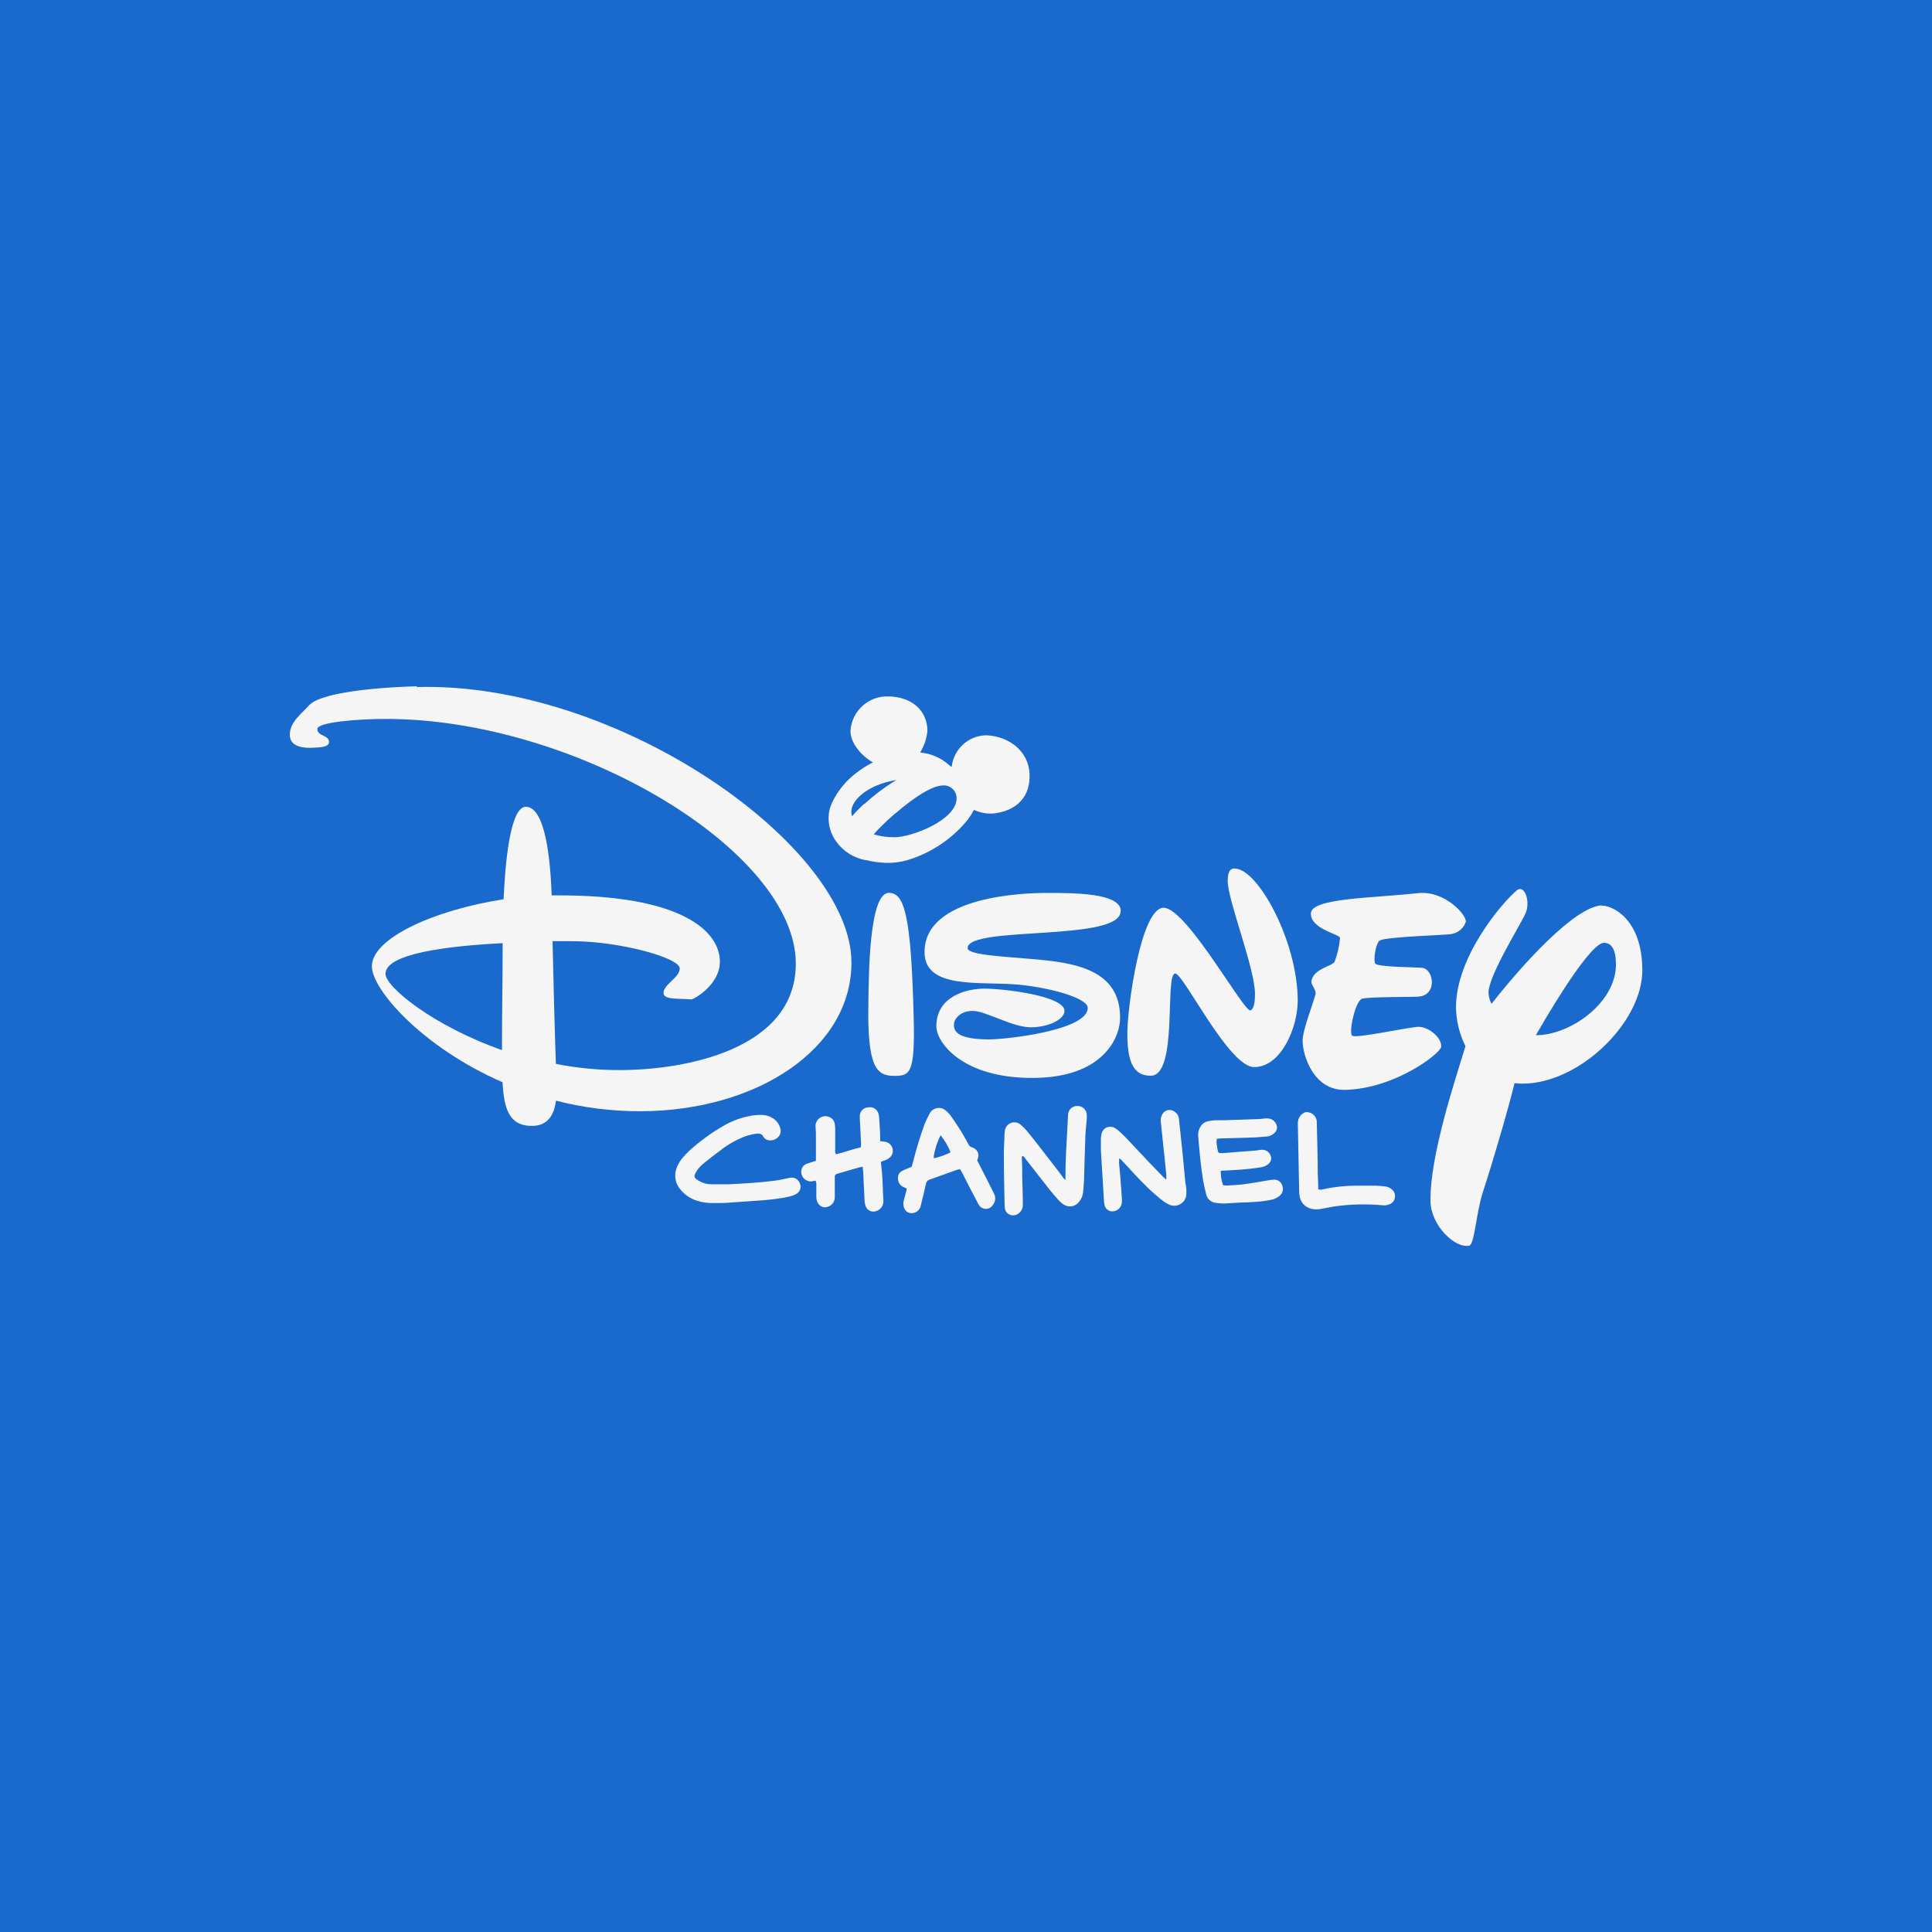
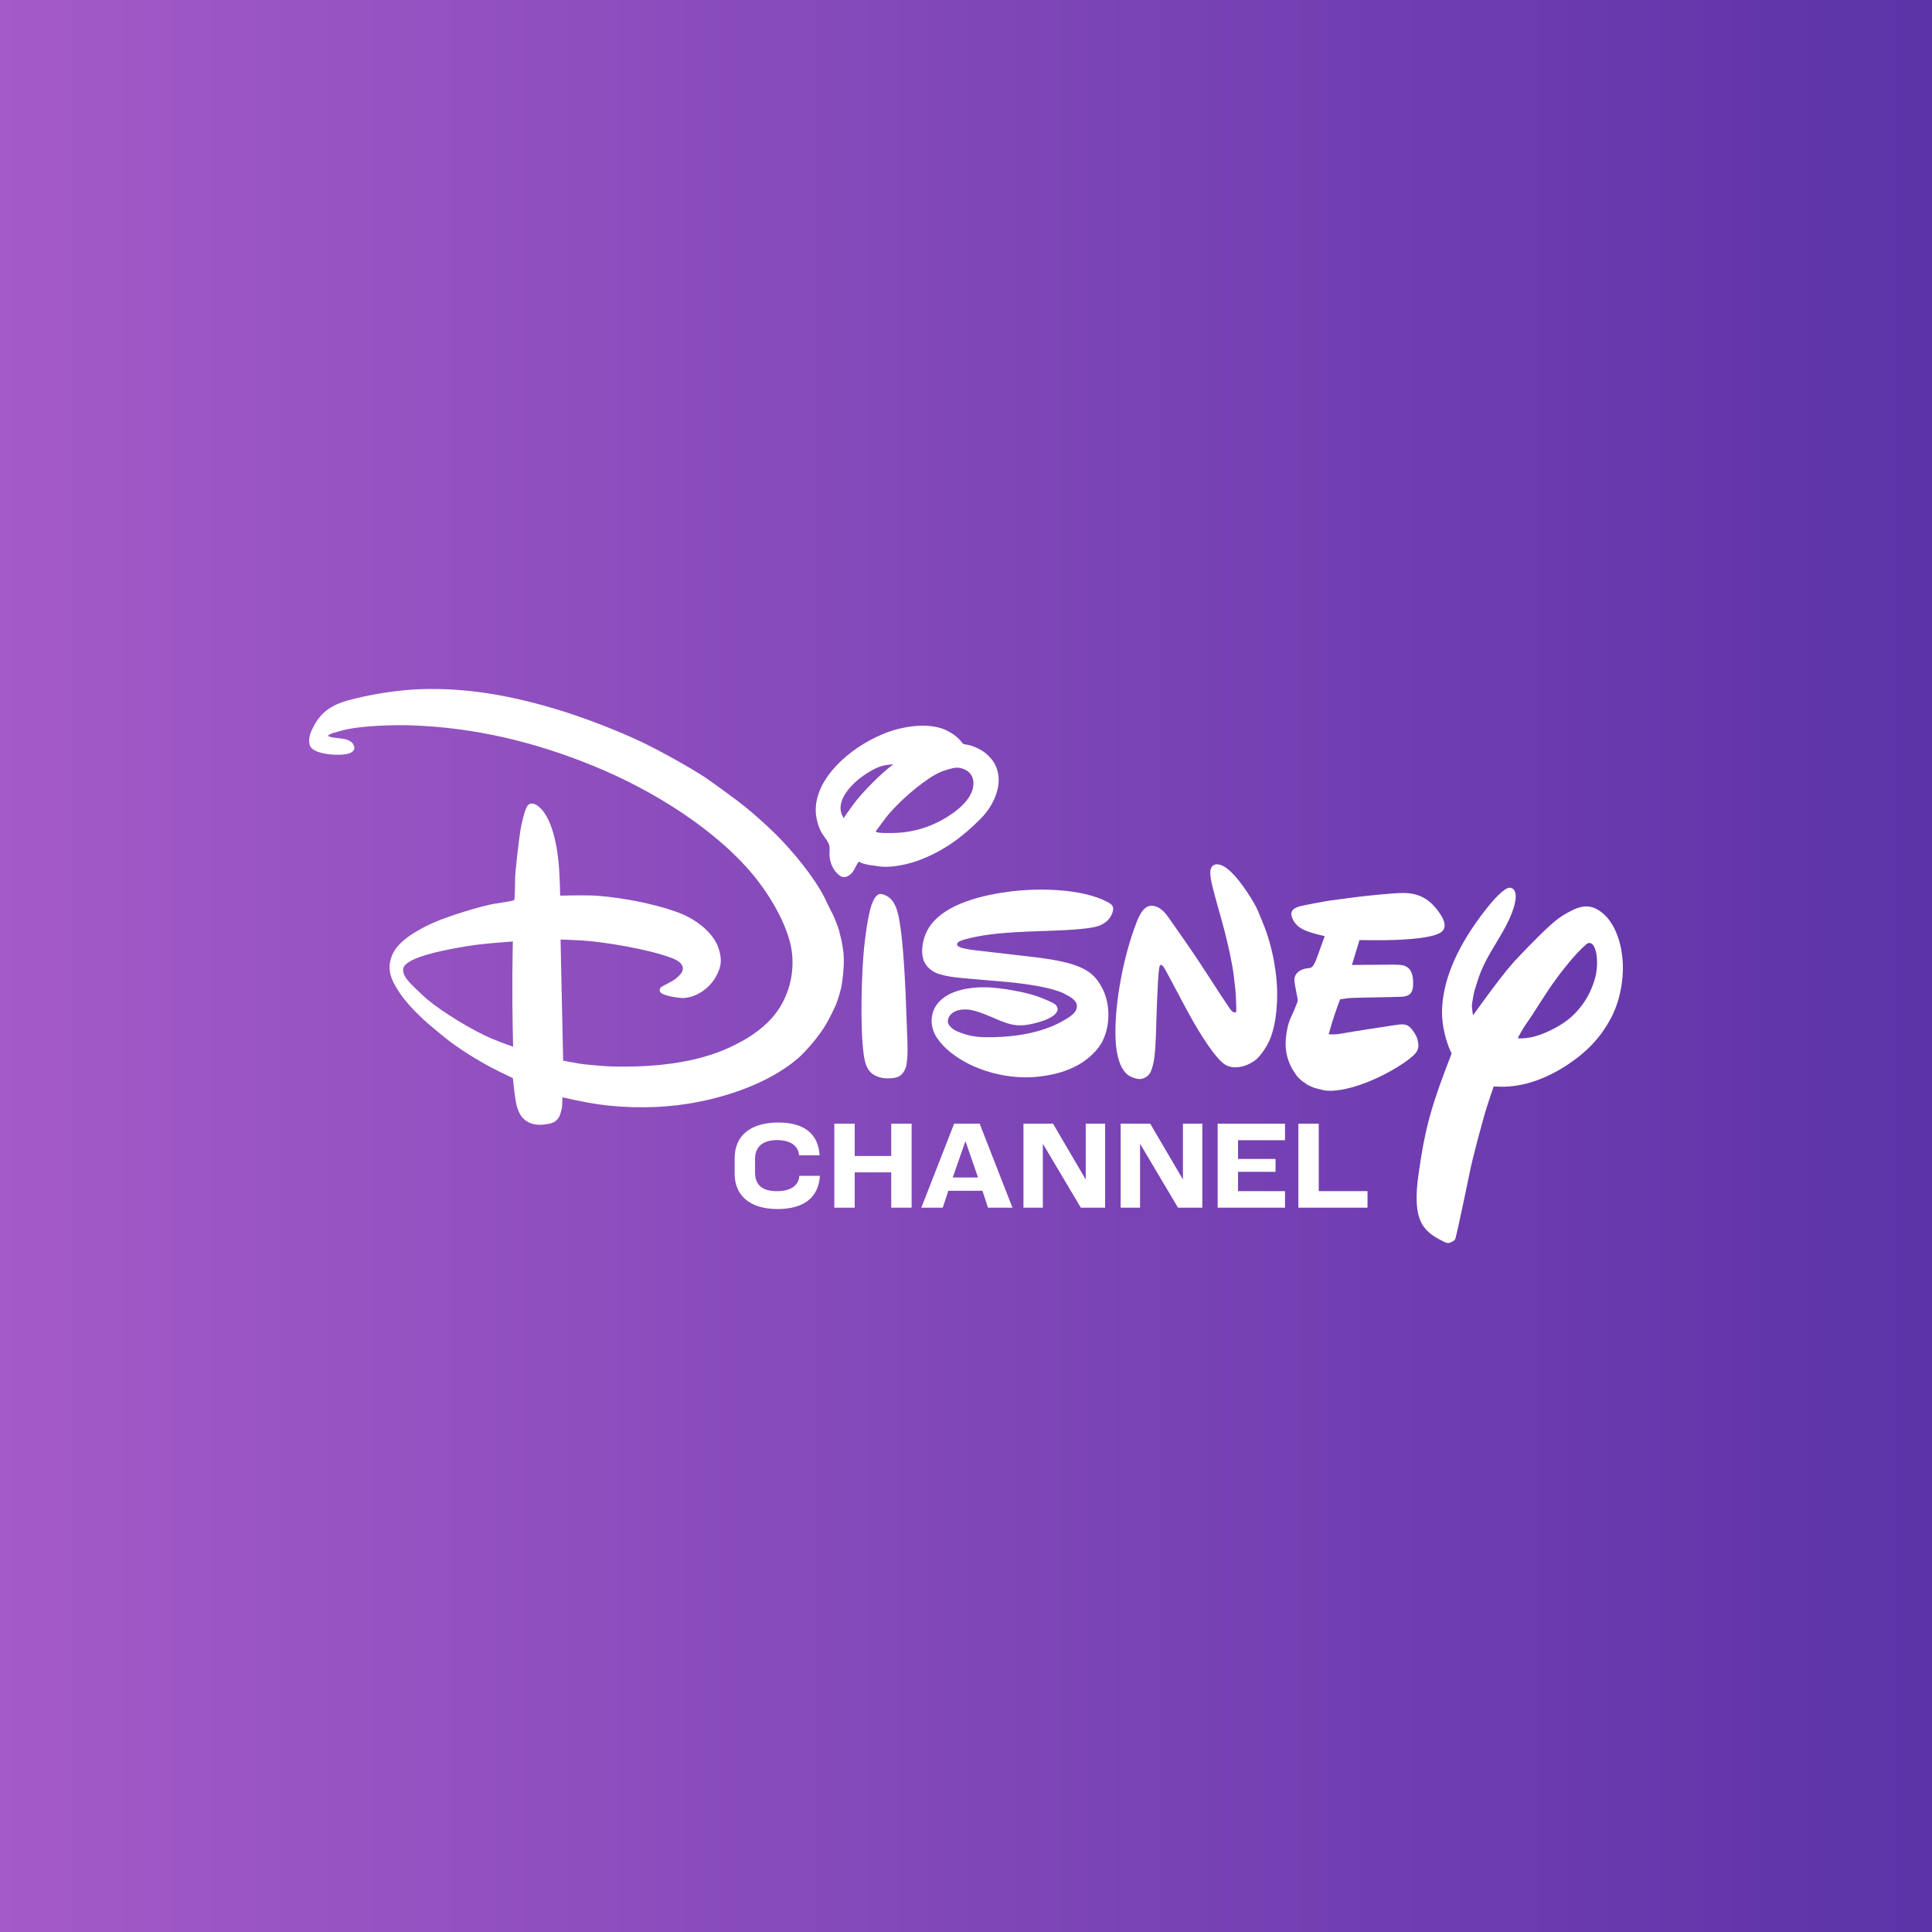
- <svg xmlns="http://www.w3.org/2000/svg" viewBox="0 0 283.46 283.46">
+ <svg xmlns="http://www.w3.org/2000/svg" width="250" height="250" viewBox="0 0 250 250" fill="none">
+   <rect width="250" height="250" fill="url(#paint0_linear_337_374)" />
+   <path d="M145.013 145.402H148.837L153.054 152.595H153.071V145.402H155.58V156.272H152.433L147.548 148.041H147.522V156.272H145.013V145.402Z" fill="white" />
+   <path d="M132.435 145.402H136.259L140.476 152.595H140.493V145.402H143.002V156.272H139.855L134.97 148.041H134.944V156.272H132.435V145.402Z" fill="white" />
+   <path d="M123.467 145.402L119.22 156.273H121.991L122.713 154.087H127.126L127.849 156.273H131.013L126.767 145.402H123.466H123.467ZM124.899 147.748H124.96L126.56 152.37H123.281L124.899 147.748Z" fill="white" />
+   <path d="M110.599 156.272V151.705H115.324V156.272H117.962V145.402H115.324V149.585H110.599V145.402H107.96V156.273H110.599V156.272Z" fill="white" />
+   <path d="M95.066 151.897C95.066 154.755 97.114 156.449 100.601 156.449C104.089 156.449 105.922 154.903 106.096 152.155H103.429C103.373 153.409 102.297 154.139 100.522 154.139C98.651 154.139 97.704 153.328 97.704 151.743V149.944C97.704 148.392 98.712 147.529 100.554 147.529C102.259 147.529 103.335 148.268 103.391 149.498H106.058C105.881 146.696 104.042 145.254 100.718 145.254C97.117 145.254 95.066 146.947 95.066 149.863V151.897V151.897Z" fill="white" />
+   <path d="M157.563 156.273H166.281V154.131H160.201V151.633H165.055V149.968H160.201V147.544H166.281V145.402H157.564V156.274L157.563 156.273Z" fill="white" />
+   <path d="M168.009 145.402V156.273H176.956V154.131H170.647V145.402H168.009H168.009Z" fill="white" />
+   <path d="M66.362 121.827C66.362 121.827 64.029 121.99 62.423 122.166C60.379 122.388 56.536 123.046 54.32 123.83C53.657 124.064 52.308 124.624 52.187 125.305C52.065 126.008 52.504 126.556 52.994 127.125C53.277 127.458 54.878 128.982 55.327 129.354C57.209 130.913 61.025 133.317 63.834 134.481C64.799 134.88 66.396 135.444 66.396 135.444C66.396 135.444 66.275 130.935 66.299 126.493C66.311 124.148 66.361 121.828 66.361 121.828M109.16 123.624C109.292 124.832 108.976 127.125 108.924 127.422C108.823 128.128 108.294 129.729 108.207 129.923C107.779 130.9 107.358 131.705 106.911 132.502C106.146 133.864 104.328 136.034 103.248 136.958C99.229 140.4 93.01 142.364 87.674 143.011C84.053 143.443 79.893 143.38 76.056 142.672C74.739 142.438 72.771 141.99 72.771 141.99C72.771 141.99 72.779 142.767 72.712 143.319C72.685 143.566 72.495 144.222 72.389 144.44C72.108 145.013 71.653 145.302 70.986 145.431C70.183 145.577 69.329 145.627 68.586 145.313C67.367 144.805 66.928 143.674 66.717 142.367C66.546 141.32 66.366 139.509 66.366 139.509C66.366 139.509 65.455 139.08 64.693 138.705C62.357 137.564 60.137 136.184 58.196 134.759C57.66 134.361 55.346 132.437 54.837 131.965C53.407 130.616 52.121 129.276 51.141 127.557C50.381 126.214 50.162 125.025 50.741 123.601C51.542 121.622 54.405 120.122 56.369 119.275C57.809 118.644 62.286 117.189 64.145 116.923C65.024 116.797 66.385 116.561 66.471 116.504C66.506 116.476 66.531 116.455 66.555 116.43C66.596 116.365 66.668 114.403 66.655 113.686C66.64 112.982 67.181 108.344 67.358 107.362C67.447 106.833 67.856 104.791 68.267 104.253C68.539 103.891 69.017 103.916 69.406 104.159C71.539 105.476 72.187 110.034 72.343 112.361C72.44 113.771 72.489 115.897 72.489 115.897C72.489 115.897 74.935 115.834 76.442 115.872C77.904 115.905 79.516 116.134 81.035 116.377C82.981 116.684 86.767 117.503 88.943 118.594C90.731 119.495 92.406 121.017 92.949 122.618C93.454 124.089 93.379 125.109 92.61 126.43C91.748 127.932 90.115 129.051 88.458 129.141C87.966 129.166 86.112 128.922 85.536 128.487C85.314 128.309 85.326 127.995 85.485 127.781C85.547 127.704 86.416 127.251 86.929 126.982C87.183 126.843 87.397 126.694 87.597 126.513C88.022 126.141 88.404 125.731 88.362 125.256C88.303 124.636 87.638 124.249 87.006 124.001C84.038 122.836 78.114 121.862 75.248 121.692C74.128 121.631 72.535 121.572 72.535 121.572L72.872 137.254C72.872 137.254 74.19 137.502 75.23 137.673C75.824 137.763 78.351 137.983 79.02 137.995C84.132 138.138 89.834 137.685 94.522 135.487C96.58 134.522 98.469 133.33 99.899 131.714C101.785 129.567 102.773 126.634 102.511 123.572C102.225 120.225 99.847 116.254 97.957 113.836C92.947 107.444 84.362 102.195 76.805 99.116C69.098 95.972 61.475 94.16 53.291 93.861C51.182 93.777 46.579 93.886 44.257 94.524C43.926 94.618 43.589 94.729 43.281 94.798C43.036 94.856 42.651 95.012 42.545 95.1C42.492 95.147 42.43 95.215 42.43 95.215C42.43 95.215 42.576 95.291 42.713 95.349C42.957 95.459 43.996 95.52 44.532 95.618C45.01 95.708 45.51 95.954 45.709 96.306C45.895 96.636 45.92 96.901 45.694 97.173C45.17 97.81 43.185 97.701 42.313 97.564C41.404 97.418 40.277 97.149 40.068 96.362C39.827 95.439 40.269 94.537 40.746 93.698C41.705 92.022 43.08 91.156 45.095 90.613C47.952 89.832 51.562 89.284 54.262 89.185C60.372 88.954 66.154 90.015 72.073 91.798C75.463 92.815 79.897 94.515 83.144 96.07C85.475 97.184 89.143 99.233 91.207 100.572C91.856 100.997 95.665 103.767 96.255 104.264C97.491 105.26 99.103 106.694 100.272 107.843C102.531 110.069 105.342 113.472 106.708 116.175C107.035 116.822 107.291 117.457 107.713 118.209C107.859 118.461 108.483 120.004 108.587 120.448C108.689 120.886 108.843 121.532 108.863 121.559C108.892 121.789 109.18 123.113 109.16 123.624Z" fill="white" />
+   <path d="M109.157 105.879C109.157 105.879 109.83 104.88 110.391 104.132C111.412 102.748 113.264 100.841 114.658 99.654C115.084 99.297 115.588 98.89 115.588 98.89C115.588 98.89 114.802 98.969 114.355 99.062C113.298 99.264 111.744 100.289 110.972 100.946C109.691 102.027 108.287 103.797 108.923 105.361C109.015 105.584 109.157 105.88 109.157 105.88M116.266 107.763C118.289 107.628 120.178 107.051 121.937 106.084C123.667 105.125 126.211 103.257 125.945 101.061C125.864 100.345 125.396 99.813 124.8 99.559C124.035 99.234 123.632 99.284 122.647 99.573C121.933 99.785 121.608 99.904 120.935 100.29C118.952 101.43 116.143 103.874 114.618 105.821C114.268 106.286 113.911 106.795 113.631 107.151C113.453 107.366 113.315 107.564 113.335 107.616C113.393 107.838 115.476 107.815 116.265 107.763M111.123 111.511C110.913 111.728 110.697 112.257 110.467 112.639C110.344 112.842 110.116 113.103 109.967 113.209C109.442 113.59 108.998 113.606 108.487 113.173C107.775 112.547 107.366 111.576 107.336 110.635C107.324 110.228 107.394 109.775 107.315 109.432C107.184 108.848 106.595 108.247 106.278 107.688C105.903 107.031 105.603 105.889 105.564 105.15C105.437 102.843 106.663 100.72 108.256 99.043C109.86 97.348 111.959 95.945 114.24 94.989C116.397 94.083 119.56 93.473 121.928 94.283C122.698 94.548 123.773 95.198 124.314 95.878C124.428 96.02 124.524 96.17 124.638 96.249C124.746 96.316 125.02 96.341 125.241 96.381C125.995 96.514 127.083 97.078 127.529 97.457C128.419 98.218 128.909 98.947 129.136 100.006C129.587 102.137 128.35 104.474 126.941 105.896C124.526 108.344 122.143 110.068 119.053 111.267C117.698 111.793 115.584 112.282 114.047 112.143C113.569 112.105 113.075 111.981 112.609 111.948C112.375 111.932 111.507 111.706 111.412 111.646C111.297 111.556 111.15 111.481 111.123 111.511" fill="white" />
+   <path d="M114.072 115.691C114.167 115.707 114.308 115.75 114.435 115.795C115.507 116.201 115.946 117.197 116.211 118.283C116.824 120.814 117.084 126.403 117.186 128.59C117.259 130.238 117.301 131.852 117.368 133.476C117.427 134.853 117.538 136.681 117.253 137.97C117.147 138.431 116.838 138.97 116.392 139.243C115.882 139.571 114.724 139.598 114.087 139.465C112.519 139.14 112.006 138.134 111.782 136.583C111.251 132.882 111.505 125.621 111.821 122.556C111.926 121.547 112.306 118.302 112.836 116.943C113.018 116.482 113.403 115.56 114.072 115.689" fill="white" />
+   <path d="M134.409 123.922C134.526 123.935 134.551 123.942 134.662 123.957C136.538 124.211 138.39 124.545 139.799 125.174C141.11 125.744 141.878 126.47 142.575 127.762C143.645 129.721 143.713 132.46 142.751 134.541C142.03 136.088 140.45 137.383 139.008 138.069C137.512 138.79 136.037 139.127 134.345 139.322C131.388 139.644 128.192 139.04 125.529 137.76C123.954 136.997 122.029 135.688 121.06 133.996C120.349 132.761 120.367 131.147 121.24 129.969C122.62 128.099 125.584 127.686 127.816 127.762C129.519 127.823 132.581 128.347 134.196 128.915C134.646 129.08 136.297 129.711 136.587 130.006C136.785 130.211 136.92 130.505 136.828 130.777C136.457 131.897 133.716 132.488 132.923 132.607C130.802 132.928 129.702 132.129 127.292 131.192C126.692 130.957 125.894 130.695 125.284 130.64C124.189 130.541 122.867 130.842 122.656 132.028C122.555 132.634 123.276 133.204 123.827 133.445C125.124 133.996 126.172 134.194 127.446 134.214C131.209 134.272 135.435 133.663 138.511 131.499C138.932 131.199 139.343 130.766 139.35 130.216C139.355 129.424 138.477 128.986 137.871 128.667C137.716 128.584 137.562 128.497 137.399 128.432C135.329 127.575 131.498 127.157 129.522 126.997C127.455 126.819 124.199 126.555 123.418 126.439C122.614 126.327 121.738 126.165 121.043 125.856C120.34 125.541 119.656 124.843 119.454 124.066C119.092 122.667 119.548 120.95 120.335 119.834C122.392 116.902 127.206 115.798 130.802 115.351C134.282 114.918 139.912 114.928 143.33 116.729C143.862 117.009 144.13 117.27 144.02 117.823C143.796 118.878 142.998 119.554 142.035 119.854C141.024 120.168 138.927 120.291 138.007 120.349C133.887 120.58 128.904 120.459 124.978 121.524C124.671 121.606 124.139 121.749 123.967 121.941C123.351 122.598 125.106 122.79 125.482 122.866C125.594 122.892 125.616 122.897 125.733 122.911L134.41 123.922" fill="white" />
+   <path d="M146.49 139.392C144.827 138.786 144.451 136.124 144.373 134.778C144.114 130.391 145.281 124.291 146.764 120.18C147.188 119.005 147.798 117.097 149.121 117.201C150.024 117.281 150.674 117.975 151.184 118.693C152.482 120.514 154.196 122.989 155.331 124.708C156.602 126.634 157.819 128.577 159.017 130.33C159.163 130.545 159.301 130.75 159.466 130.881C159.683 131.054 159.881 131.066 159.967 130.906C160.007 130.842 159.926 128.626 159.871 128.182C159.777 127.476 159.735 126.9 159.656 126.289C159.434 124.515 158.865 122.025 158.421 120.337C157.927 118.448 157.326 116.485 156.878 114.658C156.737 114.062 156.602 113.464 156.607 112.895C156.611 112.082 157.136 111.635 157.999 111.939C159.687 112.534 161.929 116.171 162.577 117.432C162.797 117.862 163.681 120.032 163.882 120.638C164.576 122.722 165.002 124.709 165.197 126.98C165.385 129.185 165.229 132.405 164.289 134.581C163.941 135.389 163.231 136.464 162.641 137.01C161.714 137.857 159.874 138.527 158.6 137.806C157.213 137.02 154.927 133.095 154.539 132.424C153.212 130.125 150.932 125.631 150.575 125.13C150.498 125.018 150.4 124.913 150.223 124.859C150.089 124.823 150.035 125.091 149.998 125.278C149.776 126.585 149.615 132.704 149.611 132.875C149.576 133.903 149.523 136.428 149.226 137.673C149.029 138.483 148.832 139.154 148.076 139.489C147.546 139.731 147.137 139.631 146.49 139.394" fill="white" />
+   <path d="M168.49 139.885C168.313 139.75 168.018 139.46 167.807 139.223C167.77 139.188 167.175 138.299 167.051 138.027C166.95 137.794 166.873 137.621 166.793 137.422C166.25 136.03 166.265 134.656 166.567 133.163C166.847 131.766 167.113 131.708 167.835 129.786C167.877 129.68 167.908 129.593 167.924 129.481C167.948 129.211 167.516 127.448 167.498 126.882C167.461 126.013 168.146 125.398 169.282 125.279C169.388 125.27 169.464 125.276 169.538 125.247C169.995 125.137 170.281 124.278 170.531 123.591C170.878 122.623 171.416 121.139 171.416 121.139C171.416 121.139 169.978 120.813 169.212 120.525C168.347 120.206 167.703 119.787 167.31 119.006C166.846 118.096 167.155 117.59 168.116 117.296C168.47 117.185 171.264 116.649 172.146 116.527C173.242 116.371 174.277 116.232 175.324 116.102C176.236 115.989 180.409 115.512 181.741 115.553C183.769 115.608 185.084 116.432 186.267 118.131C186.901 119.035 187.338 120.113 186.375 120.696C184.902 121.584 180.119 121.644 179.239 121.658C177.845 121.675 175.915 121.644 175.915 121.644L174.939 124.868C174.939 124.868 178.365 124.831 180.29 124.826C180.761 124.826 181.231 124.851 181.489 124.903C182.474 125.124 182.811 125.87 182.855 126.943C182.906 128.207 182.668 128.79 181.655 128.955C181.125 129.038 175.243 129.074 174.444 129.162C173.943 129.22 173.417 129.299 173.417 129.299C173.417 129.299 172.996 130.391 172.628 131.507C172.252 132.658 171.93 133.841 171.93 133.841C171.93 133.841 172.23 133.849 172.476 133.849C172.892 133.849 173.312 133.794 173.641 133.734C175.437 133.414 178.106 133.022 180.296 132.678C181.476 132.494 182.071 132.41 182.688 133.184C183.226 133.868 183.503 134.435 183.543 135.266C183.572 136.043 182.973 136.557 182.243 137.113C179.926 138.861 175.968 140.764 173.019 141.086C171.657 141.24 171.328 141.091 170.133 140.784C169.902 140.723 169.079 140.339 169.088 140.296C169.088 140.296 168.641 140.005 168.489 139.885" fill="white" />
+   <path d="M205.317 122.15C203.803 123.41 201.844 125.978 200.911 127.306C199.662 129.075 198.488 131.099 197.365 132.665C197.121 133.019 196.394 134.282 196.42 134.323C196.471 134.407 197.202 134.382 197.948 134.256C199.548 133.988 201.72 132.884 202.879 131.961C204.647 130.552 205.879 128.623 206.453 126.371C206.719 125.345 206.842 123.197 206.113 122.24C205.966 122.054 205.604 121.912 205.318 122.15M193.282 140.587C193.282 140.587 192.797 141.98 192.448 143.076C191.838 144.972 190.506 150.063 190.191 151.646C189.726 153.997 188.403 160.148 188.33 160.285C188.237 160.459 188.178 160.519 187.951 160.656C187.408 160.973 187.188 160.871 186.526 160.521C185.665 160.078 184.91 159.616 184.264 158.777C182.973 157.107 183.281 153.971 183.534 152.121C184.423 145.688 185.318 142.855 187.793 136.443C187.831 136.333 187.831 136.308 187.784 136.213C187.014 134.582 186.597 132.616 186.597 131.032C186.605 126.004 189.518 121.033 192.782 117.039C193.029 116.735 194.632 114.831 195.361 114.87C196.09 114.905 196.21 115.748 196.101 116.453C195.735 118.775 194.089 121.135 192.959 123.094C191.69 125.283 191.416 126.189 190.801 128.191C190.7 128.507 190.452 129.965 190.461 130.158C190.49 130.7 190.606 131.381 190.606 131.381C190.606 131.381 192.664 128.515 194.025 126.751C194.768 125.785 195.298 125.144 195.915 124.447C196.544 123.749 198.962 121.26 199.66 120.607C201.117 119.224 201.765 118.648 203.345 117.838C204.602 117.192 205.724 117.03 206.945 117.837C208.877 119.096 209.719 121.755 209.936 123.92C210.194 126.511 209.662 129.417 208.516 131.628C207.149 134.268 205.284 136.17 202.752 137.832C200.161 139.536 197.131 140.692 194.148 140.618C193.749 140.612 193.282 140.588 193.282 140.588" fill="white" />
  <defs>
-     <style>.cls-1{fill:#1a69cd;}.cls-2{fill:#f5f5f5;}</style>
+     <linearGradient id="paint0_linear_337_374" x1="0" y1="125" x2="250" y2="125" gradientUnits="userSpaceOnUse">
+       <stop stop-color="#A45AC8" />
+       <stop offset="1" stop-color="#5C33A8" />
+     </linearGradient>
  </defs>
-   <g id="Layer_2" data-name="Layer 2">
-     <g id="Kids">
-       <g id="disneychannel">
-         <rect class="cls-1" width="283.46" height="283.46" />
-         <g id="logo">
-           <path class="cls-2" d="M61.13,100.69c-7.93.23-14.3,1.21-15.73,2.74-1.25,1.38-2.85,2.49-2.88,4.34s2.07,2,3.34,1.94,2.43-.11,2.41-.87c0-1-1.71-.81-1.71-1.88s6.56-1.48,9.83-1.48c28-.1,60.32,19.35,60.37,35.85C116.8,154.13,100.14,157,91,157a47.53,47.53,0,0,1-9.44-.91c-.15-4.08-.38-12.62-.49-18,1.06,0,2.06,0,2.9,0,6.81,0,15.75,2.4,15.76,4,0,1.36-2.38,2.31-2.38,3.61,0,1,2.2.78,4.08.93.35,0,4.19-2.12,4.19-5.53,0-4.49-5.62-9.8-23.88-9.73h-.8c-.17-5.06-.9-13-3.79-13-2.37,0-3.06,8.78-3.26,13.57-10.25,1.58-19.35,5.74-19.33,9.85,0,3.37,7.33,11.82,19.17,17,.21,3.81.93,6.42,4.32,6.4,2.45,0,3.27-1.8,3.53-3.7a49.53,49.53,0,0,0,12.4,1.55c17.18-.05,31-9.25,30.94-21.85,0-16.92-34.09-41.21-63.74-40.39m-4.62,42.08c0-2.94,8.92-4.08,17.19-4.5,0,4.62-.11,11.24-.1,15.69-10.17-3.59-17.09-9.29-17.09-11.19" />
-           <path class="cls-2" d="M130.41,131c-2.86,0-2.94,11.72-3,16-.2,9.71,1.23,10.85,3.78,10.85,2.29,0,3.07-.28,2.87-8.42C133.68,134,132.65,131,130.41,131" />
-           <path class="cls-2" d="M164.44,133.67c0-2.69-7-2.66-10.91-2.66-2.95,0-17.9.36-17.88,8.67,0,5.62,8.38,4.24,13.94,4.8,4.51.45,10,1.94,10,3.4,0,3.31-12,4.62-14.44,4.62-5.09,0-5.19-1.43-5.19-2.18s.84-2,2.76-2,5.81,2.41,8.52,2.4,4.94-1.2,4.94-2.4c0-2.22-8.95-3.27-11.73-3.27s-7.09,1.2-7.07,5.55c0,2.26,3.71,7.59,14.12,7.55,10.26,0,12.85-5.84,12.84-8.83,0-7.26-7-8.1-13-8.62-4.53-.39-9.39-.61-9.37-1.6,0-3.33,22.44-.89,22.44-5.41" />
-           <path class="cls-2" d="M181.13,127.41c-.84,0-1,.9-1,1.84,0,2.88,4,12.79,4,16.61,0,.78-.06,2.18-.68,2.38-.95.27-9.22-14.79-12.64-15.05s-5.43,14.78-5.41,18.48.67,6.18,3.43,6.16c4.07,0,2-15,3.6-15,1.21,0,7.87,13.75,11.58,13.73,4,0,6.39-5.89,6.39-9.71,0-8.75-5.86-19.43-9.24-19.41" />
-           <path class="cls-2" d="M208.27,150.64c-1.41,0-9.36,1.78-9.89,1.31s.47-5.12,1.46-5.42,7.22-.23,8.21-.3c2.89-.16,2.34-4.09.56-4.24-.91-.08-6.52-.1-6.84-.62s.1-3.14.71-3.41c1.3-.55,9.83-.76,10.47-.92a2.68,2.68,0,0,0,2.1-1.76c.25-.92-3-4.66-7-4.24-6.85.75-15.72.71-15.72,3s4.17,3,4.28,3.56a13.35,13.35,0,0,1-.78,3.46c-.25.73-3.23,1-3.43,3,0,.48.75,1.22.61,1.81-.47,1.74-1.9,5.32-1.89,6.8,0,2.3,1.69,7.41,6.32,7.23,7.36-.22,13.93-5.39,14-6.3.15-1.36-1.86-2.94-3.27-2.94" />
-           <path class="cls-2" d="M235,132.83c-4,.22-11.68,8.73-16.17,14.46a4,4,0,0,1-.44-1.66c0-2.44,4.54-9.7,5.39-11.52s-.11-4.4-1.22-3.49c-2.13,1.75-8.95,9.74-8.94,17.18a13.19,13.19,0,0,0,1.39,5.69c-1.51,5-5.25,16.09-5.13,22.81.07,3.47,3.57,6.89,5.68,6.46.8-.2,1-4.76,2-7.84,1.46-4.45,3.84-12.59,4.65-16a11.17,11.17,0,0,0,1.18.07c8.34,0,17.59-9,17.57-16.66s-4.57-9.54-6-9.45m-9.62,19c3.36-5.84,8.24-13.58,10-13.55,1.26,0,1.75,1.29,1.75,3.18,0,5.71-6.87,10.45-11.79,10.37" />
-           <path class="cls-2" d="M139.77,112.65" />
-           <path class="cls-2" d="M158.05,162.27a1.31,1.31,0,0,0-1.34,1.23l-.09,1.69c-.13,2.5-.31,5-.3,7.52,0,.09,0,.18,0,.42-.17-.17-.26-.24-.32-.32s-.31-.45-.48-.67L153,168.88c-.76-1-1.52-1.95-2.3-2.91a7.56,7.56,0,0,0-1-1,1.41,1.41,0,0,0-2.26.85c0,.16-.06.31-.06.47,0,1-.11,2-.1,3,0,2.44.06,4.88.11,7.32a3.64,3.64,0,0,0,.06.74,1.13,1.13,0,0,0,.78.89,1.26,1.26,0,0,0,1.3-.28,1.46,1.46,0,0,0,.54-1.2c0-1.36-.06-2.72-.09-4.07,0-.93,0-1.85-.06-2.78,0-.1,0-.23.11-.32.22.09.32.3.46.47l3.47,4.44c.43.54.88,1.06,1.34,1.57a3.84,3.84,0,0,0,.78.67,1.67,1.67,0,0,0,2.25-.42,2.67,2.67,0,0,0,.58-1.36c.06-.63.11-1.26.14-1.89.06-2,.1-3.94.18-5.9,0-1,.15-2,.22-3a3.89,3.89,0,0,0,0-.68A1.34,1.34,0,0,0,158.05,162.27Z" />
-           <path class="cls-2" d="M186.89,173.08a6.56,6.56,0,0,0-.89.11c-1.18.19-2.36.41-3.55.57-.82.1-1.65.13-2.47.18a3.29,3.29,0,0,1-.54-.05,6.1,6.1,0,0,1-.33-2.11l1.92-.11a37.79,37.79,0,0,0,4-.41,2.16,2.16,0,0,0,1.11-.52,1.05,1.05,0,0,0,.33-1.05,1.32,1.32,0,0,0-1.36-1c-.27,0-.54.09-.82.11l-4.89.38H179a.28.28,0,0,1-.29-.24,6.54,6.54,0,0,1-.17-.86,2.63,2.63,0,0,1,0-1,4.12,4.12,0,0,1,.48-.05l4.49-.13c.76,0,1.51-.1,2.27-.15a1.78,1.78,0,0,0,1.23-.55,1.05,1.05,0,0,0,.3-1.11,1.43,1.43,0,0,0-1.44-1c-.41,0-.83.09-1.24.1l-5,.17c-.44,0-.88,0-1.31,0a6.5,6.5,0,0,0-1.09.15,1.69,1.69,0,0,0-1.09.77,2.29,2.29,0,0,0-.34,1.49c.19,2.13.36,4.27.71,6.39.12.69.29,1.37.45,2.05a1.61,1.61,0,0,0,1.36,1.26,7.56,7.56,0,0,0,2.07.06l1.93-.11c.87,0,1.75-.07,2.62-.14.55-.05,1.09-.16,1.63-.26a2.84,2.84,0,0,0,1.17-.57,1.29,1.29,0,0,0,.38-1.53A1.19,1.19,0,0,0,186.89,173.08Z" />
-           <path class="cls-2" d="M115.92,172.8a3,3,0,0,0-.41.08c-.56.11-1.13.26-1.7.33-2.33.31-4.67.44-7,.55-.81,0-1.62,0-2.44,0a3.54,3.54,0,0,1-1.85-.52c-.65-.41-.86-.54-.33-1.39a5.1,5.1,0,0,1,1.18-1.27c.91-.73,1.82-1.44,2.76-2.13a14,14,0,0,1,2.4-1.39,7.77,7.77,0,0,1,2.46-.73c.42-.05.78,0,1,.43a1,1,0,0,0,.71.52,1.56,1.56,0,0,0,1.46-.45,1.24,1.24,0,0,0,.3-1.35,2.42,2.42,0,0,0-1-1.37,3.13,3.13,0,0,0-1.63-.53,8,8,0,0,0-2.07.21,12.12,12.12,0,0,0-3.8,1.5,29.29,29.29,0,0,0-4.82,3.54,11.7,11.7,0,0,0-.91.95,5.18,5.18,0,0,0-.89,1.41,3.13,3.13,0,0,0,.53,3.38,5.05,5.05,0,0,0,2.27,1.56,7.52,7.52,0,0,0,2.74.38c.74,0,1.49,0,2.23-.07v0c1.67-.12,3.34-.22,5-.35.76-.06,1.52-.16,2.28-.27a11.78,11.78,0,0,0,1.44-.27,3.32,3.32,0,0,0,1-.38,1.19,1.19,0,0,0,.54-1.49A1.26,1.26,0,0,0,115.92,172.8Z" />
-           <path class="cls-2" d="M144.68,172.81c-.41-.82-.84-1.64-1.3-2.54,0-.13.09-.28.13-.44a1.18,1.18,0,0,0-.58-1.35.82.82,0,0,0-.25-.12.8.8,0,0,1-.6-.5c-.35-.63-.69-1.25-1.06-1.86-.49-.78-1-1.55-1.53-2.3a4.3,4.3,0,0,0-.82-.83,1.46,1.46,0,0,0-1.44-.22,1.42,1.42,0,0,0-.82.7,16,16,0,0,0-.77,1.62,55,55,0,0,0-1.67,5.48c-.07.24-.14.48-.21.74l-.91.37a3.89,3.89,0,0,0-.61.31,1.08,1.08,0,0,0-.49,1,1.37,1.37,0,0,0,1,1.37,2.12,2.12,0,0,1,.27.13c0,.14,0,.28-.06.41-.1.4-.21.8-.32,1.2a2,2,0,0,0,0,1.22,1.17,1.17,0,0,0,.75.75,1.38,1.38,0,0,0,1.63-.81,4.08,4.08,0,0,0,.16-.6c.23-.94.46-1.88.67-2.83a.79.79,0,0,1,.54-.64l4.09-1.46a1.68,1.68,0,0,1,.4-.05c.13.22.25.42.35.62q1,2,2.09,4.05c.09.17.16.34.26.49a1.21,1.21,0,0,0,2.11.05,1.53,1.53,0,0,0,.13-1.69C145.44,174.34,145.07,173.57,144.68,172.81ZM137,169.94a3.25,3.25,0,0,1,0-.33,10.64,10.64,0,0,1,1-3.05,9.65,9.65,0,0,1,1.47,2.51A10.46,10.46,0,0,1,137,169.94Z" />
-           <path class="cls-2" d="M129.85,167.52l-.71-.1c0-.12,0-.23,0-.35,0-.95-.08-1.9-.14-2.86a3.24,3.24,0,0,0-.11-.82,1.28,1.28,0,0,0-1.52-.91,1.25,1.25,0,0,0-1.22,1.34c0,.12,0,.24,0,.35.07,1.23.13,2.47.19,3.7a2.86,2.86,0,0,1-.06.48c-1.25.25-2.41.73-3.63,1a1.13,1.13,0,0,1-.11-.71c0-1,0-2.05,0-3.07a3.85,3.85,0,0,0-.1-.83,1.16,1.16,0,0,0-.63-.79,1.45,1.45,0,0,0-2.16,1.24c0,.35.06.7.06,1.05q0,1.81,0,3.63a3.1,3.1,0,0,1,0,.45c-.46.14-.89.26-1.3.41a1.23,1.23,0,0,0-.82.89,1.41,1.41,0,0,0,1.56,1.7l.51-.1a1.38,1.38,0,0,1,.11.73c0,.56,0,1.12,0,1.67a1.68,1.68,0,0,0,.26.93,1.17,1.17,0,0,0,1.45.5,1.45,1.45,0,0,0,1-1.41c0-.72,0-1.44,0-2.16l0-.84a.39.39,0,0,1,.31-.41l.26-.08,3-.87a4.22,4.22,0,0,1,.52-.11c0,.26.06.49.07.72.08,1.41.15,2.83.21,4.25a2.61,2.61,0,0,0,.18.88,1.19,1.19,0,0,0,1.5.68,1.5,1.5,0,0,0,1.08-1.59c0-.42-.06-.84-.07-1.26a40.32,40.32,0,0,0-.27-4.11,1.7,1.7,0,0,1,0-.24c0-.05.05-.07.07-.08l.45-.16a2.08,2.08,0,0,0,.92-.6A1.33,1.33,0,0,0,129.85,167.52Z" />
-           <path class="cls-2" d="M173.92,173.55c-.11-1.16-.21-2.32-.33-3.48s-.24-2.4-.37-3.61c-.08-.76-.17-1.52-.25-2.29a1.39,1.39,0,0,0-.66-1.08,1.2,1.2,0,0,0-1.84.53,1.64,1.64,0,0,0-.16.95l.21,2,.6,5.76c0,.21,0,.41,0,.74-.19-.15-.29-.22-.37-.3-.75-.77-1.51-1.55-2.26-2.34l-3.08-3.28c-.38-.4-.77-.79-1.18-1.16a3.4,3.4,0,0,0-.73-.53,1.31,1.31,0,0,0-1.88.87,4,4,0,0,0-.1.76c0,.56,0,1.12,0,1.68.15,2.51.31,5,.46,7.53a3.5,3.5,0,0,0,.09.55,1.16,1.16,0,0,0,1.18.88,1.42,1.42,0,0,0,1.35-1.32,3.46,3.46,0,0,0,0-.56c-.07-1.07-.15-2.14-.23-3.21-.05-.64-.12-1.29-.18-1.94,0-.22,0-.45,0-.75a2,2,0,0,1,.28.18l.76.81c1.36,1.48,2.73,3,4.23,4.29.43.38.87.74,1.34,1.09a3.6,3.6,0,0,0,.84.46,1.77,1.77,0,0,0,2.42-1.57c0-.23,0-.47,0-.7S174,173.87,173.92,173.55Z" />
-           <path class="cls-2" d="M204.19,174.49a1.79,1.79,0,0,0-.92-.41c-.47-.05-1-.11-1.42-.12q-1.46,0-2.91,0a23.05,23.05,0,0,0-4.83.53,1.11,1.11,0,0,1-.7,0c0-.1,0-.21,0-.32,0-.63-.05-1.25-.07-1.87,0-2.52-.09-5-.14-7.56a1.47,1.47,0,0,0-1.2-1.54.92.92,0,0,0-.89.2,1.68,1.68,0,0,0-.69,1.43c0,.09,0,.19,0,.28.06,3.19.13,6.38.19,9.57,0,.23,0,.47.05.69a2.26,2.26,0,0,0,1.81,2,3.19,3.19,0,0,0,1.34,0l1.93-.36a30.63,30.63,0,0,1,7.16-.17,2,2,0,0,0,1.16-.24A1.29,1.29,0,0,0,204.19,174.49Z" />
-           <path class="cls-2" d="M151,112.94c-.52-3.34-3.61-5-6.37-5.06a5.19,5.19,0,0,0-5,4.65,4.2,4.2,0,0,1-.49-.37,7.17,7.17,0,0,0-4.14-1.75,7.43,7.43,0,0,0,1.07-3.15c0-3-2.28-5-5.64-5.08a5.39,5.39,0,0,0-5.65,5.08c0,1.82,1.67,3.69,3.3,4.6a13.76,13.76,0,0,0-1.84,1.1l-.47.34a11.82,11.82,0,0,0-3.7,4.48,5.17,5.17,0,0,0-.5,2.15,5.81,5.81,0,0,0,1.14,3.57s0,0,0,0A6.8,6.8,0,0,0,127,126.2h0l.11,0a14,14,0,0,0,2.74.39,10.24,10.24,0,0,0,3.34-.41,18.17,18.17,0,0,0,8.12-5.13,9.61,9.61,0,0,0,1.58-2.23,5.76,5.76,0,0,0,3.12.51C149.91,118.76,151.39,116.11,151,112.94Zm-24.22,5c-.43.4-.84.81-1.26,1.25l-.51.58a3.15,3.15,0,0,1-.09-.42,1.11,1.11,0,0,1,0-.44c.1-1.51,2.31-3.77,6.6-4.47A28.9,28.9,0,0,0,126.79,118Zm4.33,4.89a9.59,9.59,0,0,1-2.92-.42c.08-.1.18-.2.27-.3a3.39,3.39,0,0,1,.31-.34l.85-.85.31-.3.37-.35.17-.15c.39-.36.77-.7,1.17-1,2.34-2,5.06-3.87,6.71-3.88a1.86,1.86,0,0,1,2,1.89C140.37,120.25,133.91,122.84,131.12,122.85Z" />
-         </g>
-       </g>
-     </g>
-   </g>
</svg>
